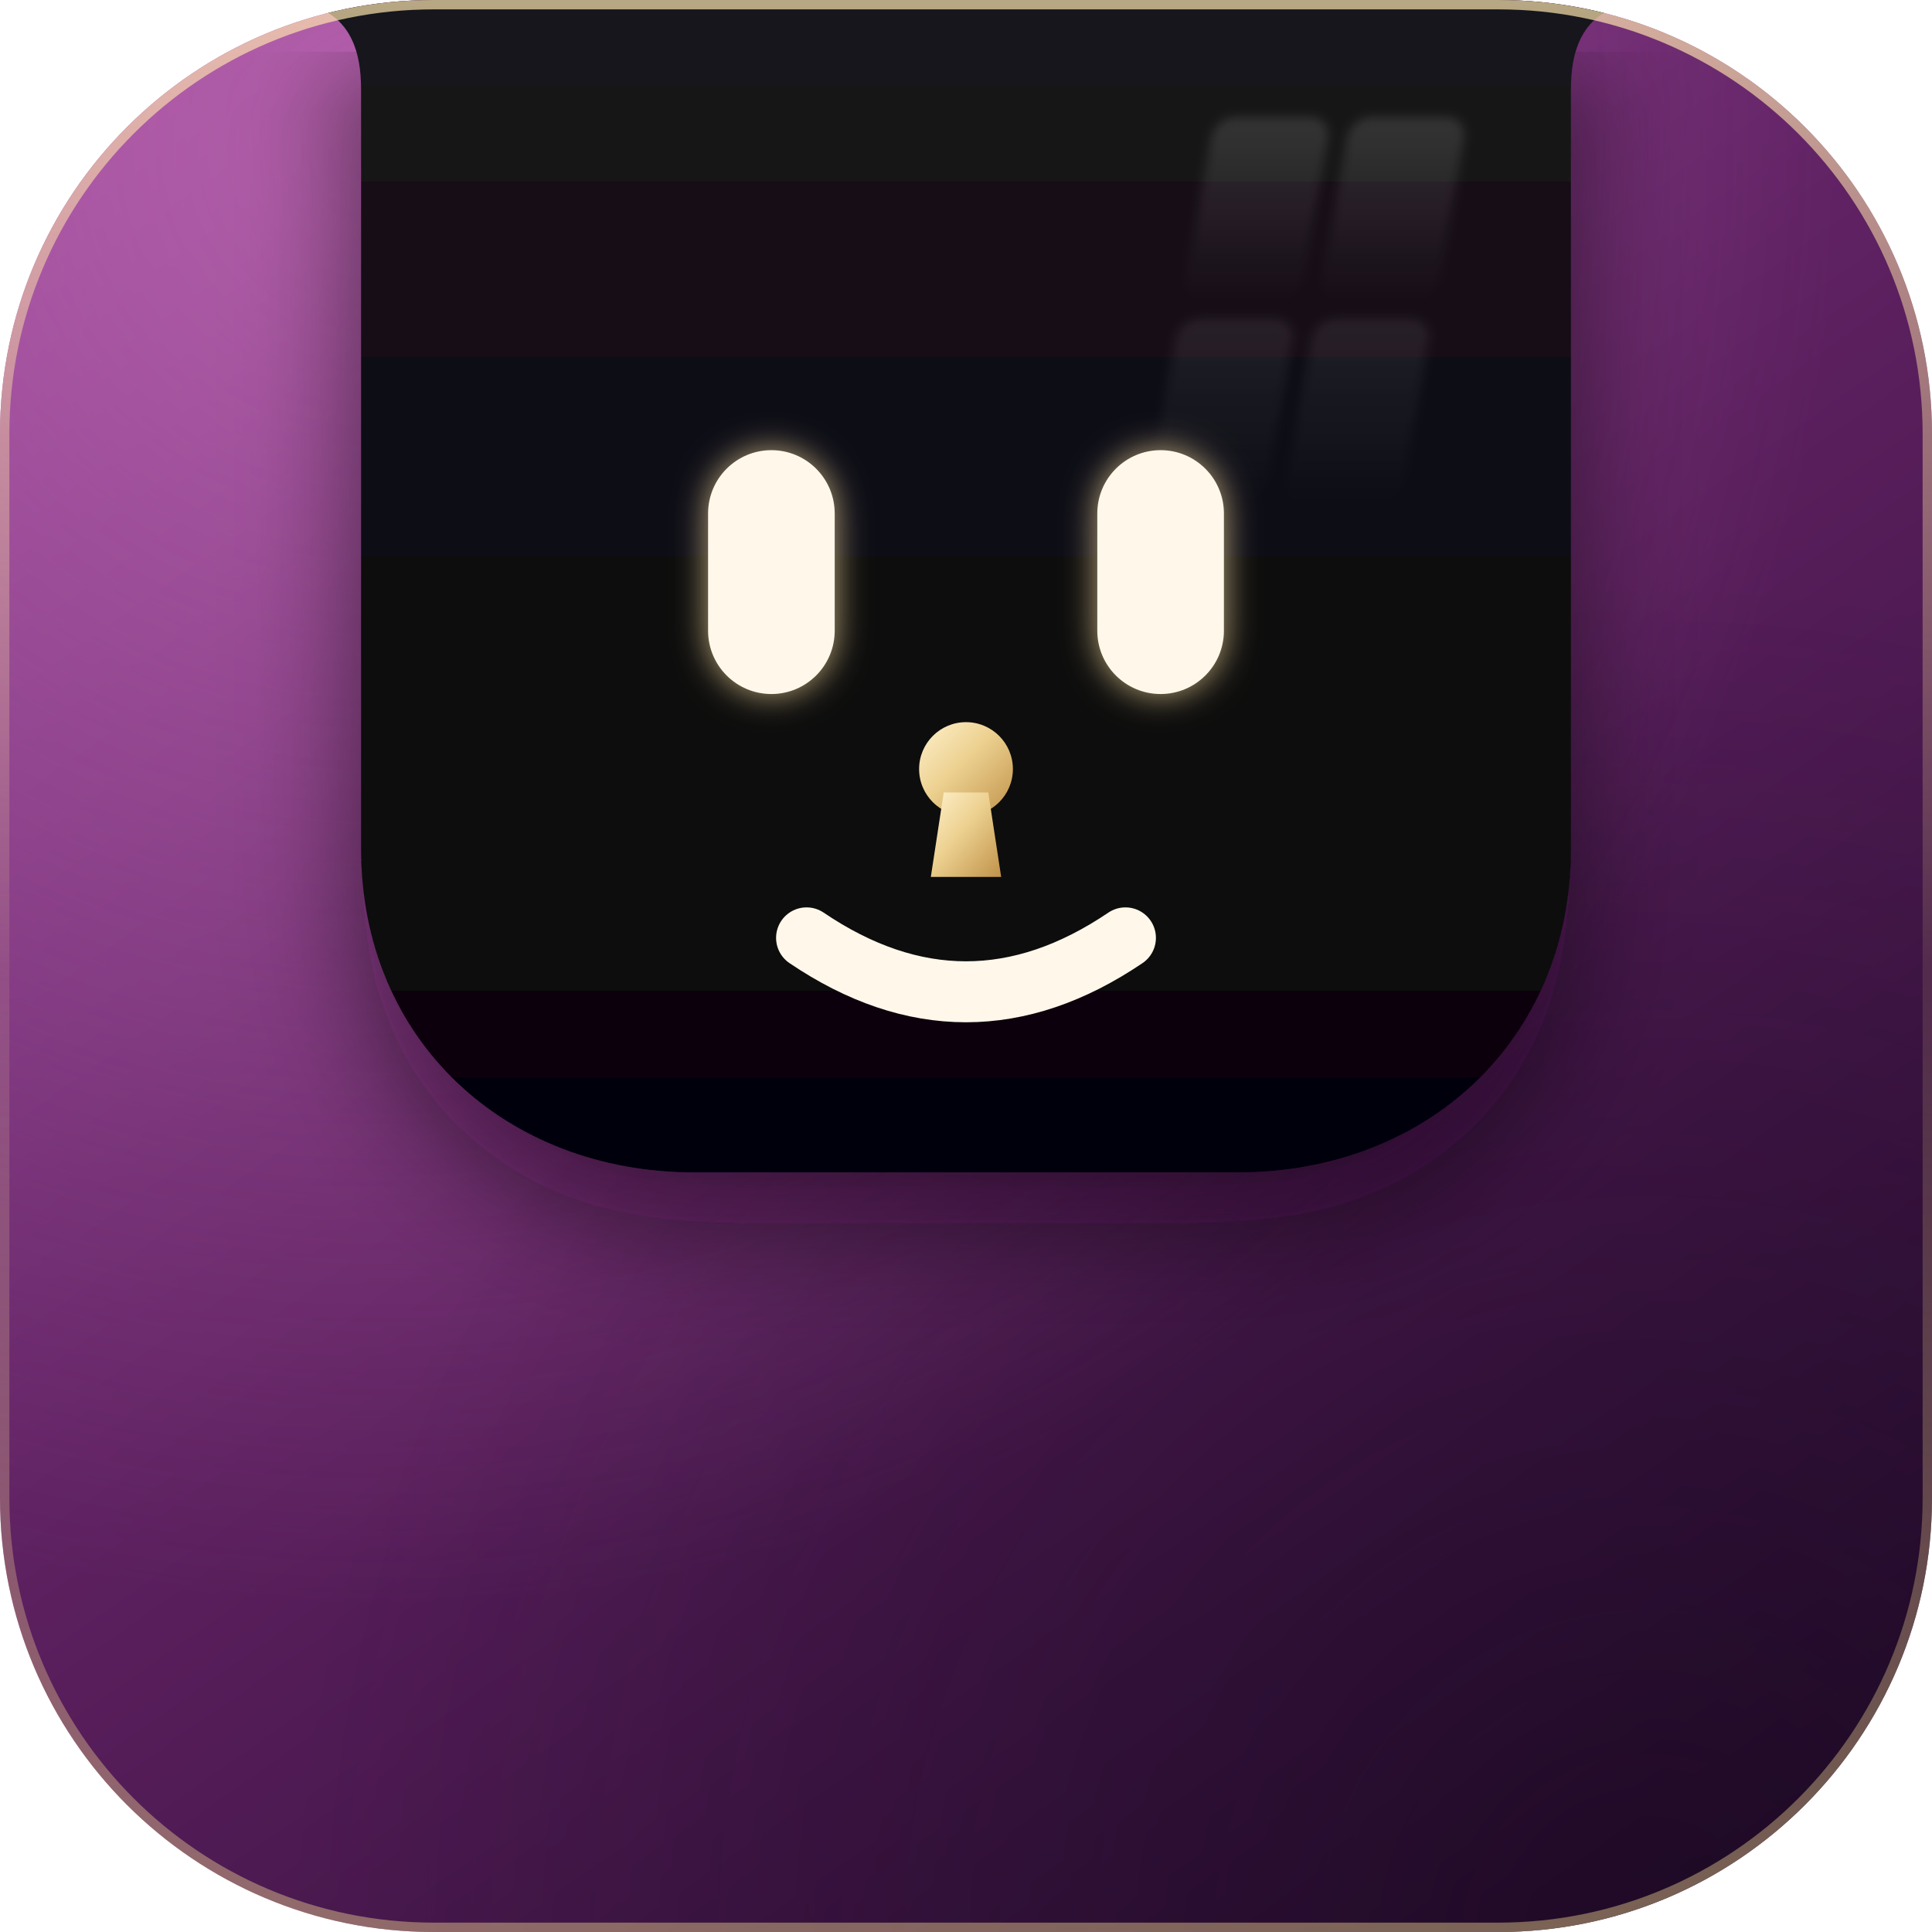
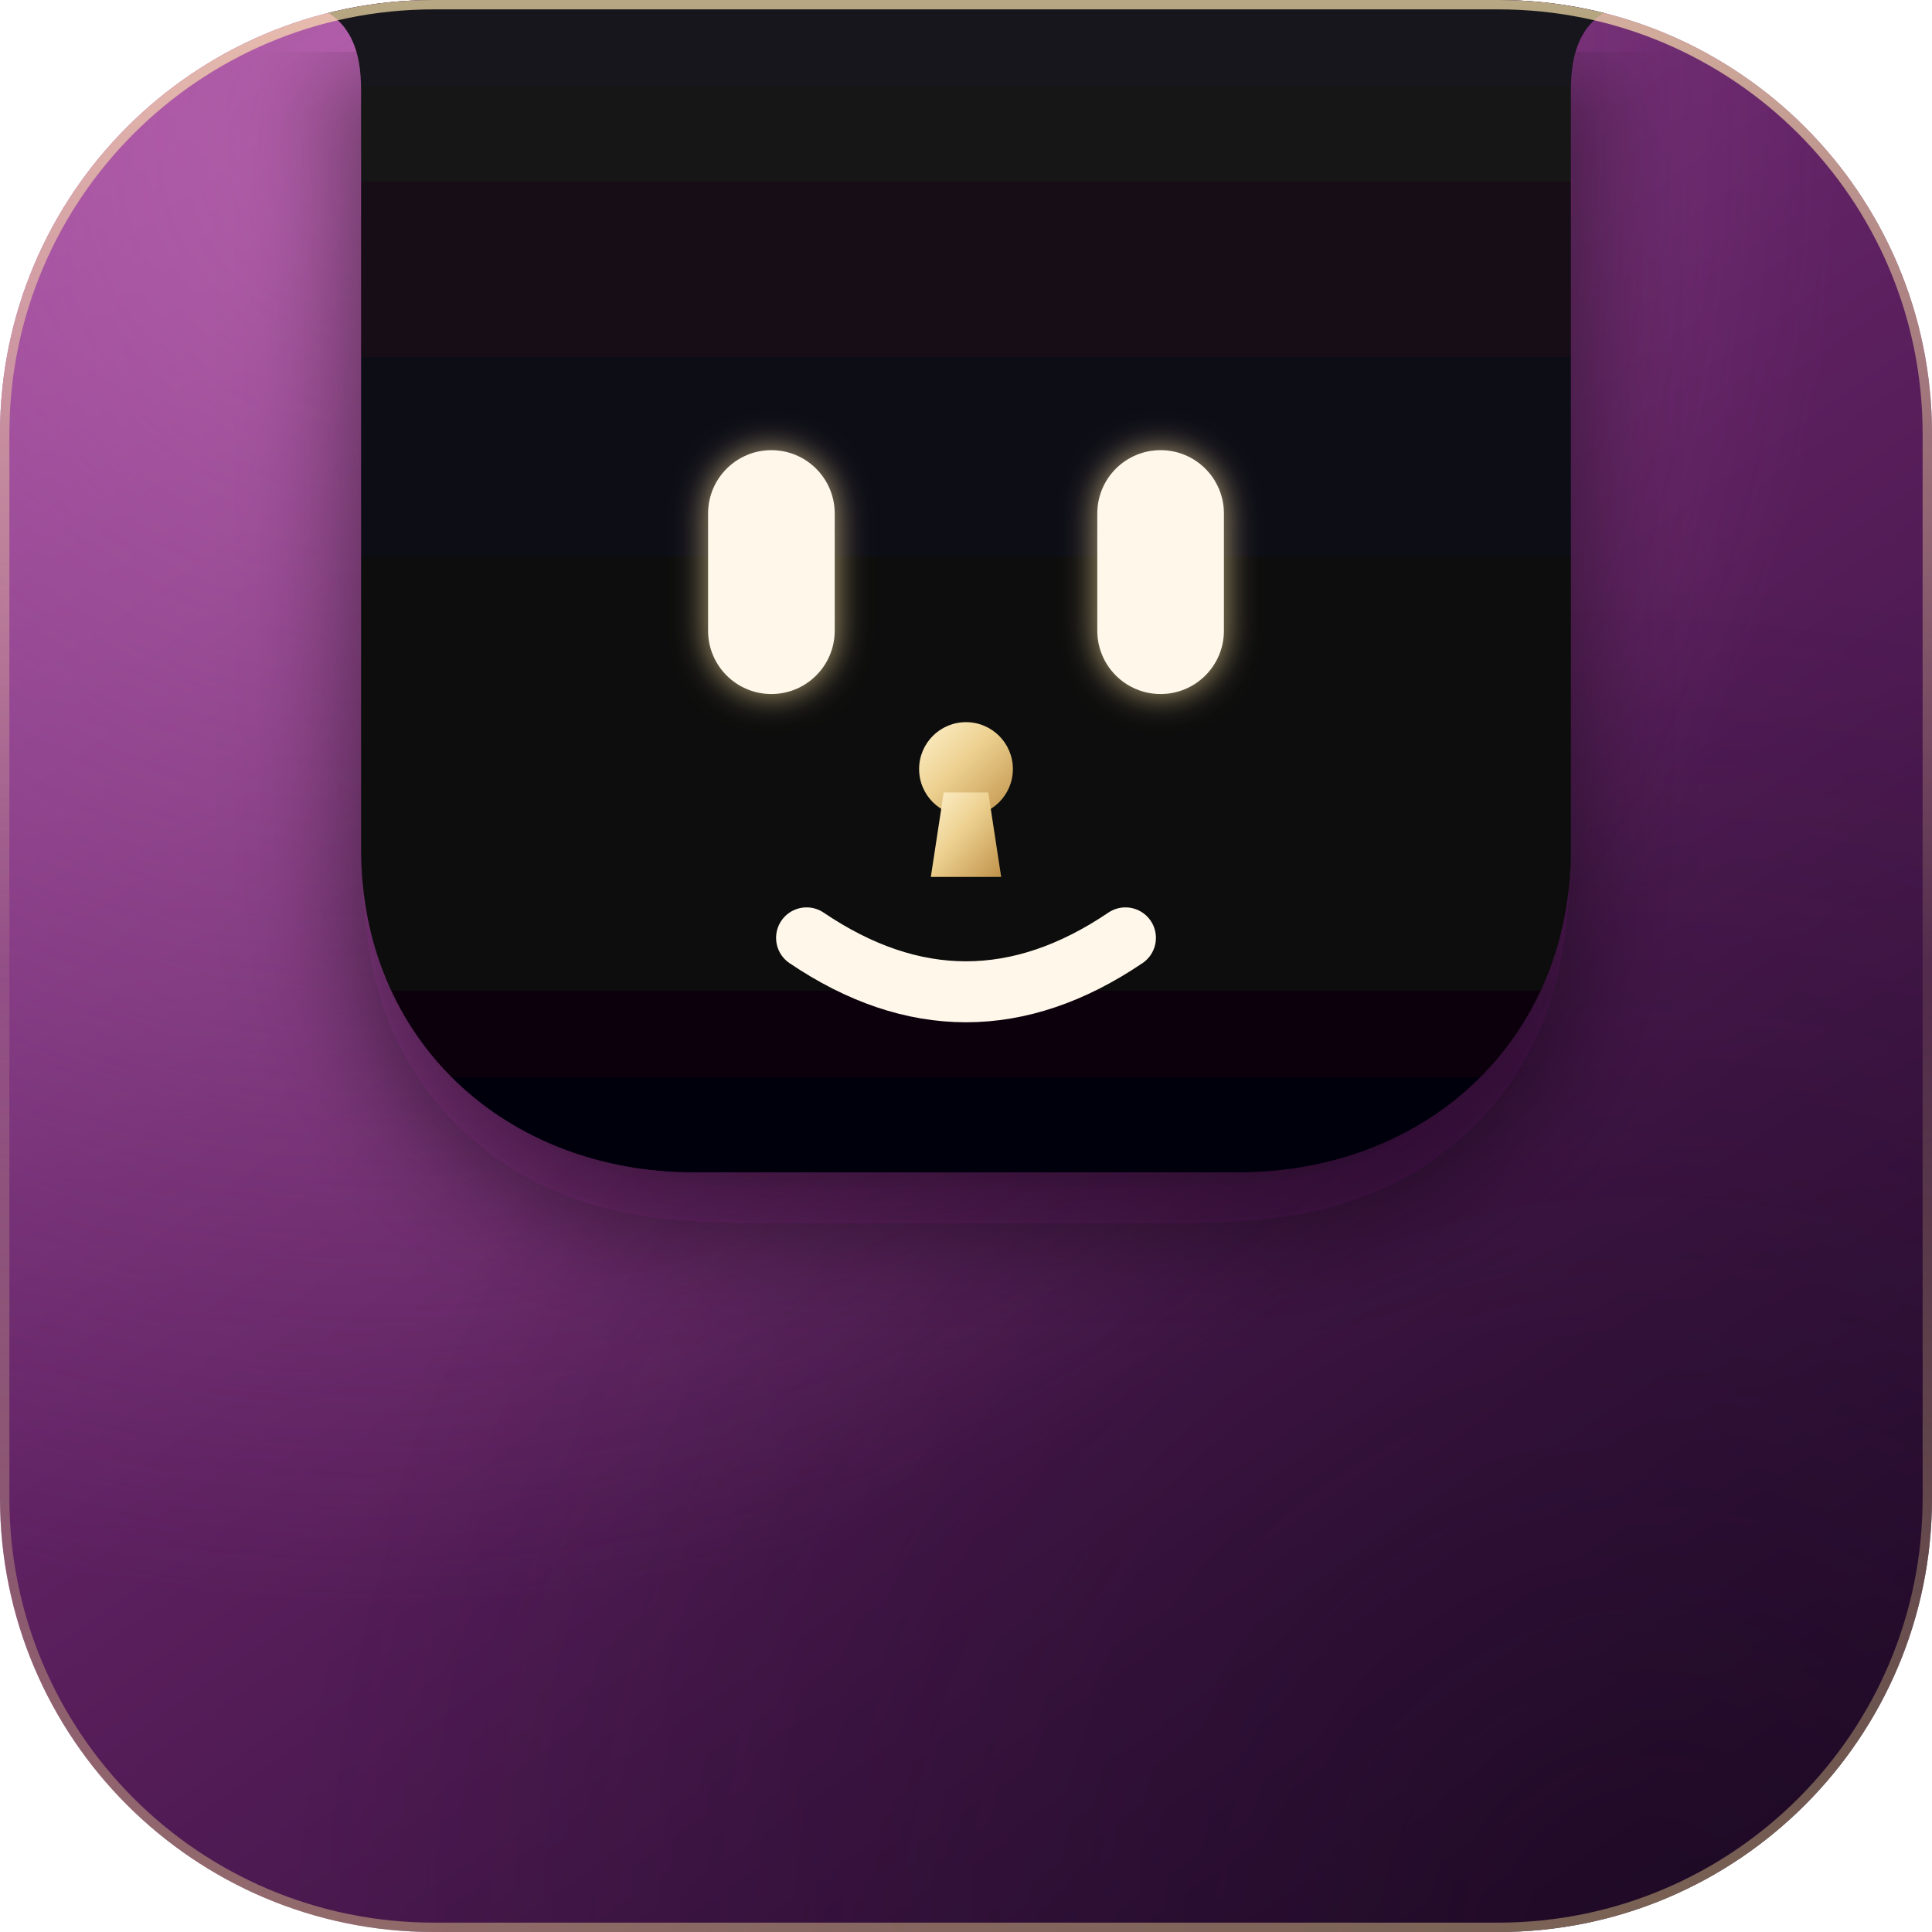
<svg xmlns="http://www.w3.org/2000/svg" viewBox="100 100 824 824">
  <defs>
    <linearGradient id="tile" x1="0.15" y1="0" x2="0.85" y2="1">
      <stop offset="0" stop-color="#8a3a8e" />
      <stop offset=".5" stop-color="#5b1f5e" />
      <stop offset="1" stop-color="#2a0e33" />
    </linearGradient>
    <radialGradient id="light" cx=".2" cy=".08" r=".75">
      <stop offset="0" stop-color="#d77fc4" stop-opacity=".55" />
      <stop offset="1" stop-color="#d77fc4" stop-opacity="0" />
    </radialGradient>
    <radialGradient id="depth" cx=".85" cy="1" r=".7">
      <stop offset="0" stop-color="#14061a" stop-opacity=".55" />
      <stop offset="1" stop-color="#14061a" stop-opacity="0" />
    </radialGradient>
    <linearGradient id="gold" x1="0" y1="0" x2="1" y2="1">
      <stop offset="0" stop-color="#fff1cc" />
      <stop offset=".45" stop-color="#ecd08f" />
      <stop offset="1" stop-color="#c0924a" />
    </linearGradient>
    <linearGradient id="rim" x1="0" y1="0" x2="0" y2="1">
      <stop offset="0" stop-color="#ffe7b0" stop-opacity=".7" />
      <stop offset=".5" stop-color="#ecd08f" stop-opacity=".12" />
      <stop offset="1" stop-color="#ecd08f" stop-opacity=".45" />
    </linearGradient>
    <linearGradient id="ink" x1="0" y1="0" x2="0" y2="1">
      <stop offset="0" stop-color="#17141b" />
      <stop offset="1" stop-color="#050407" />
    </linearGradient>
    <filter id="tileShadow" x="-20%" y="-20%" width="140%" height="140%">
      <feDropShadow dx="0" dy="16" stdDeviation="20" flood-color="#12051a" flood-opacity=".38" />
    </filter>
    <filter id="cast" x="-30%" y="-30%" width="160%" height="170%">
      <feDropShadow dx="0" dy="22" stdDeviation="26" flood-color="#12041a" flood-opacity=".55" />
    </filter>
    <filter id="warm" x="-60%" y="-60%" width="220%" height="220%">
      <feGaussianBlur stdDeviation="7" result="b" />
      <feFlood flood-color="#f6dc9c" flood-opacity=".75" />
      <feComposite in2="b" operator="in" result="g" />
      <feMerge>
        <feMergeNode in="g" />
        <feMergeNode in="SourceGraphic" />
      </feMerge>
    </filter>
    <clipPath id="sq">
      <rect x="100" y="100" width="824" height="824" rx="185" />
    </clipPath>
  </defs>
  <g id="art">
    <rect x="100" y="100" width="824" height="824" rx="185" fill="url(#tile)" />
    <g clip-path="url(#sq)">
      <rect x="100" y="100" width="824" height="824" fill="url(#light)" />
      <rect x="100" y="100" width="824" height="824" fill="url(#depth)" />
      <g filter="url(#cast)">
        <path d="M216 100 H808 C 782 100 770 112 770 138 V462 C 770 544 708 600 628 600 H396 C 316 600 254 544 254 462 V138 C 254 112 242 100 216 100 Z" fill="url(#ink)" />
      </g>
-       <clipPath id="islandClip">
-         <path d="M254 100 H770 V462 C 770 544 708 600 628 600 H396 C 316 600 254 544 254 462 Z" />
-       </clipPath>
-       <linearGradient id="reflFade" x1="0" y1="0" x2="0" y2="1">
-         <stop offset="0" stop-color="#fff" stop-opacity=".13" />
-         <stop offset="1" stop-color="#fff" stop-opacity=".0" />
-       </linearGradient>
-       <filter id="reflBlur" x="-20%" y="-20%" width="140%" height="140%">
-         <feGaussianBlur stdDeviation="2.2" />
-       </filter>
-       <g clip-path="url(#islandClip)" fill="url(#reflFade)" filter="url(#reflBlur)">
-         <g transform="translate(618 150) skewX(-10)">
-           <rect x="0" y="0" width="50" height="78" rx="9" />
-           <rect x="58" y="0" width="50" height="78" rx="9" />
-           <rect x="0" y="86" width="50" height="78" rx="9" opacity=".6" />
-           <rect x="58" y="86" width="50" height="78" rx="9" opacity=".6" />
-         </g>
-       </g>
      <g fill="#fff8ea" filter="url(#warm)">
        <rect x="402" y="292" width="54" height="104" rx="27" />
        <rect x="568" y="292" width="54" height="104" rx="27" />
      </g>
      <g transform="translate(512 434)">
        <circle cy="-6" r="20" fill="url(#gold)" />
        <path d="M-9.5 4 L-15 40 H15 L9.5 4 Z" fill="url(#gold)" />
      </g>
      <path d="M444 500 Q 512 546 580 500" fill="none" stroke="#fff8ea" stroke-width="26" stroke-linecap="round" />
    </g>
    <rect x="102" y="102" width="820" height="820" rx="183" fill="none" stroke="url(#rim)" stroke-width="4" />
  </g>
</svg>
